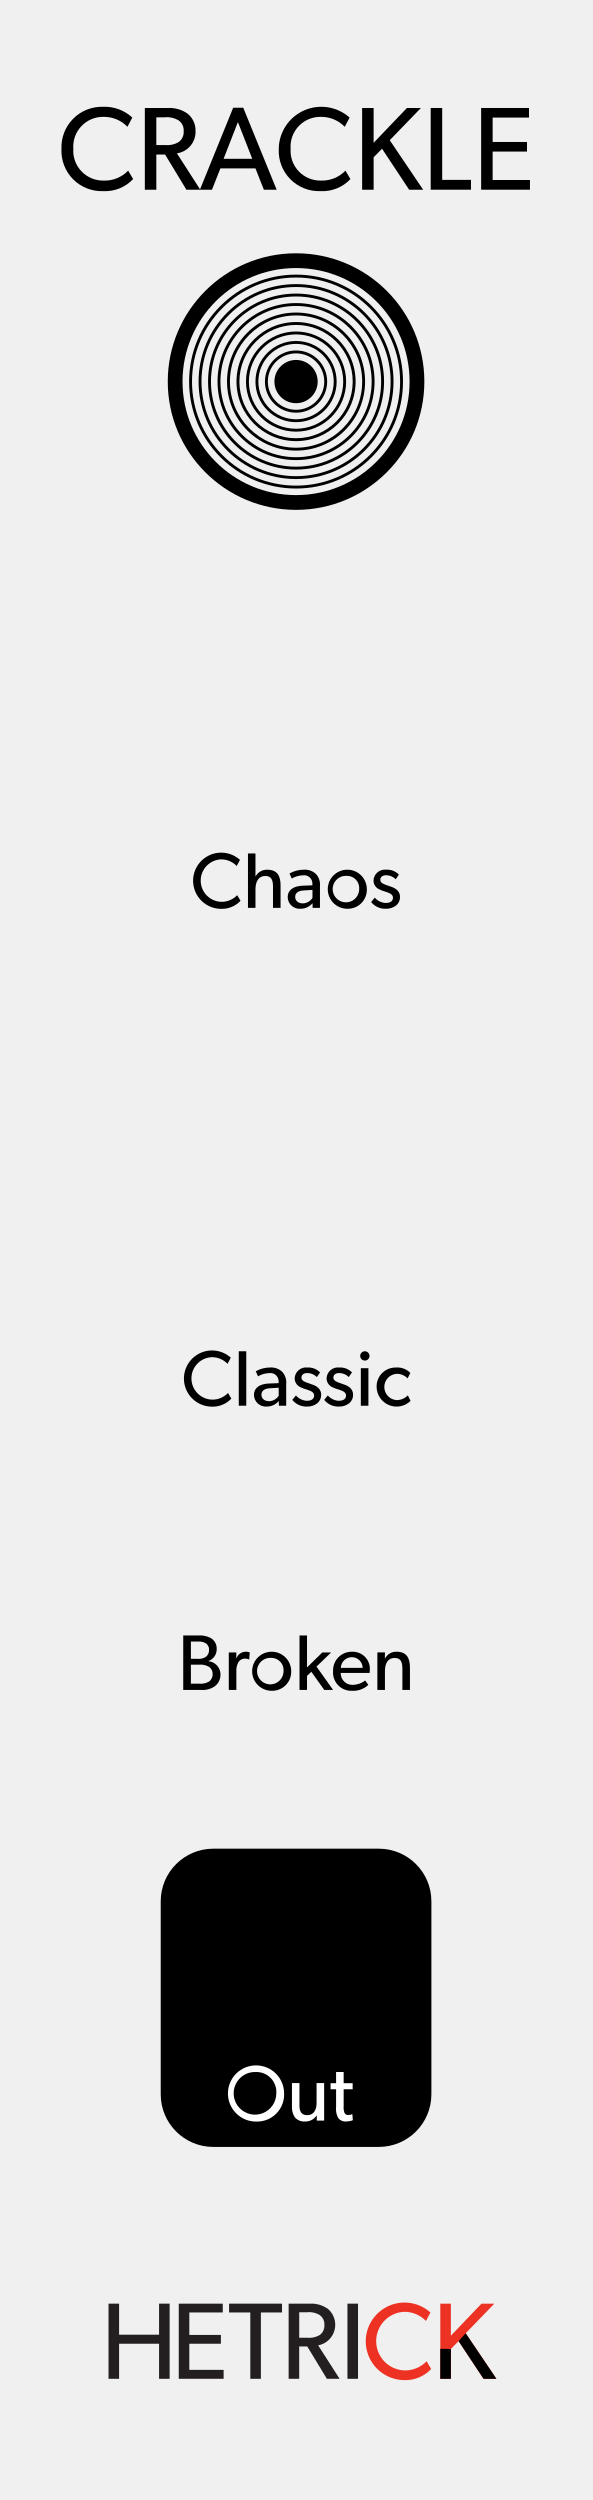
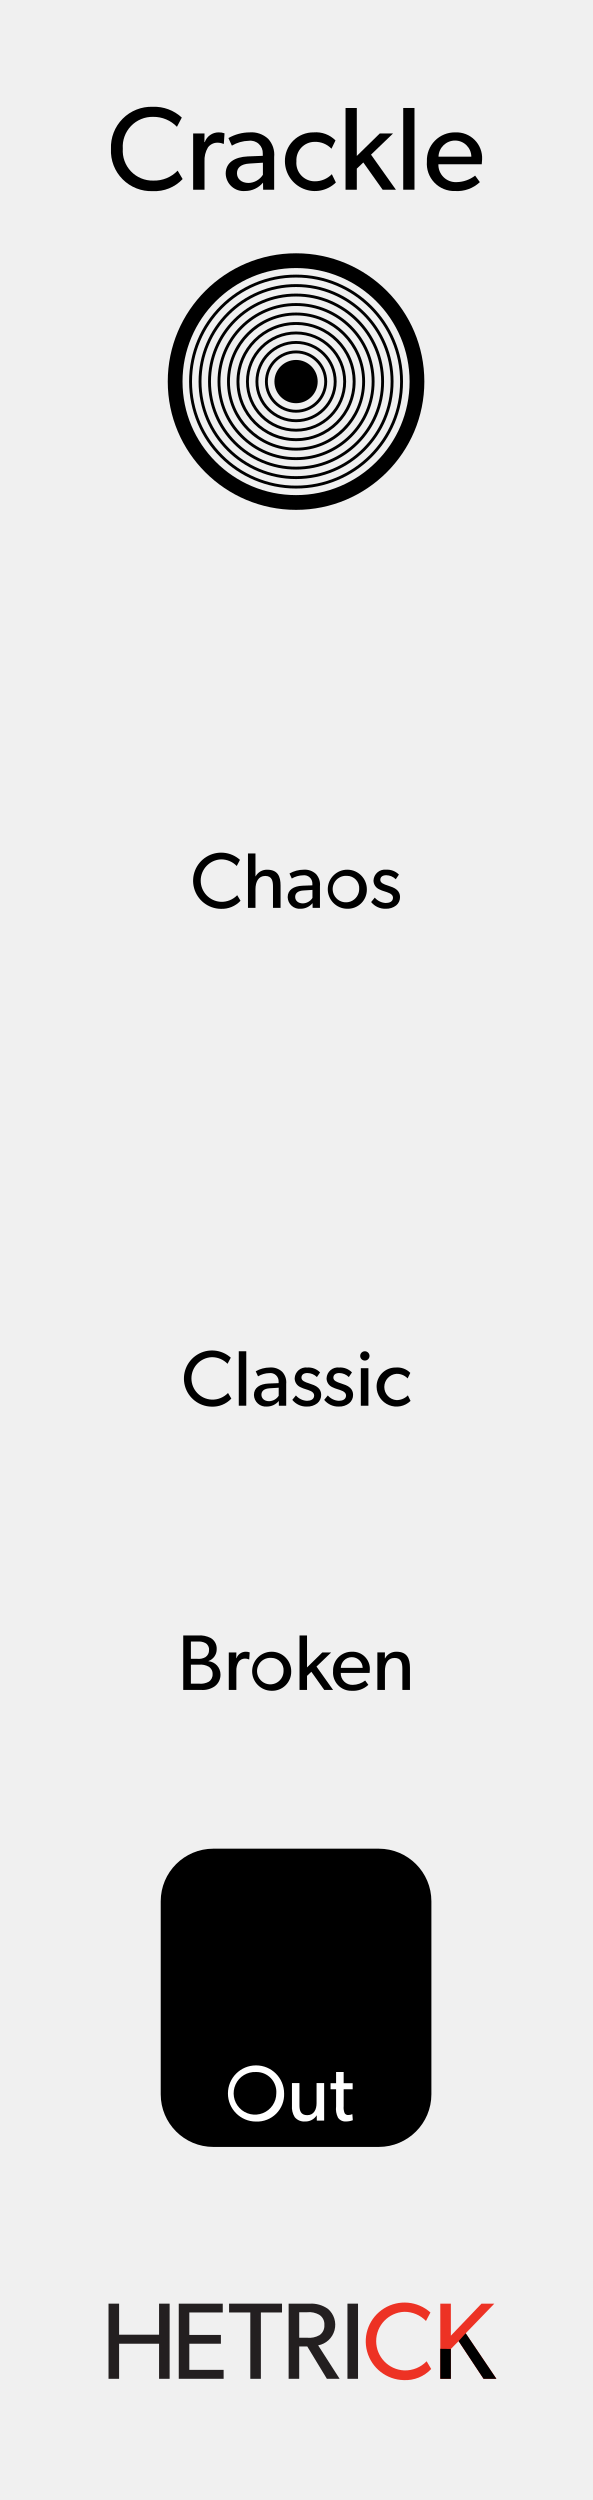
<svg xmlns="http://www.w3.org/2000/svg" id="svg8" width="90" height="380" viewBox="0 0 90 380">
  <g id="layer1">
    <path id="rect817" d="M0,0H90V380H0Z" transform="translate(0 0.00002)" style="fill: #f0f0f0" />
  </g>
  <g>
    <path d="M25.784,361.578H24.178v-5.331H18.102v5.331H16.496V350.155h1.606v4.719h6.076v-4.719h1.606Z" transform="translate(0 0.00002)" style="fill: #231f20" />
    <path d="M33.992,361.578H27.171V350.155h6.689v1.341H28.776v3.411h4.801v1.341h-4.801v3.973h5.215Z" transform="translate(0 0.00002)" style="fill: #231f20" />
    <path d="M42.865,351.496H39.653v10.083h-1.606V351.496H34.819v-1.341h8.046Z" transform="translate(0 0.00002)" style="fill: #231f20" />
    <path d="M51.622,361.578H49.685l-2.98-4.917H45.479v4.917h-1.606V350.155h3.228a4.373,4.373,0,0,1,2.748.795A3.185,3.185,0,0,1,48.36,356.496Zm-3.046-9.702a3.047,3.047,0,0,0-1.92-.414h-1.175v3.874h1.175a3.159,3.159,0,0,0,1.92-.397,1.727,1.727,0,0,0,.729-1.54A1.698,1.698,0,0,0,48.575,351.877Z" transform="translate(0 0.00002)" style="fill: #231f20" />
    <path d="M54.419,361.578H52.813V350.155h1.606Z" transform="translate(0 0.00002)" style="fill: #231f20" />
    <path d="M65.542,360.088A5.355,5.355,0,0,1,61.37,361.777a5.895,5.895,0,1,1,4.056-10.281l-.679,1.291a4.527,4.527,0,0,0-3.311-1.391,4.458,4.458,0,0,0,0,8.907,4.522,4.522,0,0,0,3.411-1.391Z" transform="translate(0 0.00002)" style="fill: #ed3224" />
    <path d="M75.452,361.578H73.499L69.707,355.85l-1.175,1.192v4.536H66.926V350.155h1.606v4.868l4.652-4.868h1.954l-4.354,4.503Z" transform="translate(0 0.00002)" style="fill: #ed3224" />
    <path d="M75.452,361.578H73.499L69.707,355.85l-1.175,1.192v4.536H66.926V357.019l1.606.023,1.175-1.192,1.076-1.192.616.914.497.737Z" transform="translate(0 0.00002)" />
  </g>
  <g>
-     <path d="M20.236,27.216a5.825,5.825,0,0,1-4.538,1.836,6.121,6.121,0,0,1-6.356-6.41,6.151,6.151,0,0,1,6.356-6.41,6.156,6.156,0,0,1,4.412,1.638l-.738,1.404a4.925,4.925,0,0,0-3.601-1.512,4.521,4.521,0,0,0-4.627,4.843,4.531,4.531,0,0,0,4.627,4.844,4.917,4.917,0,0,0,3.709-1.513Z" transform="translate(0 0.00002)" />
-     <path d="M30.441,28.836H28.334l-3.241-5.348H23.761v5.348H22.015V16.413h3.511a4.755,4.755,0,0,1,2.989.864,3.274,3.274,0,0,1,1.207,2.629A3.304,3.304,0,0,1,26.894,23.309Zm-3.313-10.551a3.314,3.314,0,0,0-2.089-.45H23.761v4.213h1.278a3.437,3.437,0,0,0,2.089-.432,1.878,1.878,0,0,0,.792-1.674A1.847,1.847,0,0,0,27.128,18.285Z" transform="translate(0 0.00002)" />
-     <path d="M42.051,28.836H40.106l-1.278-3.241H33.499l-1.278,3.241H30.384l5.06-12.46h1.53Zm-3.709-4.699-2.179-5.582-2.179,5.582Z" transform="translate(0 0.00002)" />
-     <path d="M53.265,27.216a5.823,5.823,0,0,1-4.537,1.836,6.121,6.121,0,0,1-6.356-6.41,6.465,6.465,0,0,1,10.767-4.771l-.738,1.404a4.922,4.922,0,0,0-3.601-1.512,4.522,4.522,0,0,0-4.627,4.843A4.531,4.531,0,0,0,48.8,27.45a4.917,4.917,0,0,0,3.709-1.513Z" transform="translate(0 0.00002)" />
-     <path d="M64.317,28.836h-2.125l-4.123-6.23L56.791,23.903v4.934H55.044V16.413H56.791v5.294l5.06-5.294h2.124l-4.735,4.897Z" transform="translate(0 0.00002)" />
-     <path d="M71.588,28.836H65.466V16.413h1.747V27.342h4.375Z" transform="translate(0 0.00002)" />
-     <path d="M80.553,28.836H73.134V16.413H80.408v1.458H74.881v3.709h5.222v1.458H74.881v4.321h5.672Z" transform="translate(0 0.00002)" />
+     <path d="M27.76,27.216a5.825,5.825,0,0,1-4.538,1.836,6.121,6.121,0,0,1-6.356-6.41,6.151,6.151,0,0,1,6.356-6.41,6.156,6.156,0,0,1,4.412,1.638l-.738,1.404a4.925,4.925,0,0,0-3.601-1.512A4.521,4.521,0,0,0,18.667,22.606a4.531,4.531,0,0,0,4.627,4.844,4.917,4.917,0,0,0,3.709-1.513Z" transform="translate(0 0.00002)" />
+     <path d="M34.021,21.868h-.072a2.271,2.271,0,0,0-.937-.18,1.791,1.791,0,0,0-1.404.72,3.789,3.789,0,0,0-.522,2.161v4.267H29.358V20.284h1.729l-.018,1.314h.054a2.232,2.232,0,0,1,2.106-1.477,2.398,2.398,0,0,1,.9.145Z" transform="translate(0 0.00002)" />
+     <path d="M41.672,28.836h-1.675l-.018-1.08a3.528,3.528,0,0,1-2.719,1.278,2.717,2.717,0,0,1-2.953-2.647c0-1.674,1.368-2.521,3.349-2.611l2.287-.09v-.342a1.877,1.877,0,0,0-2.125-1.944,5.257,5.257,0,0,0-2.575.738l-.522-1.152a6.591,6.591,0,0,1,3.205-.864,3.707,3.707,0,0,1,2.827.973,3.542,3.542,0,0,1,.918,2.772ZM39.962,24.731l-1.999.126c-1.386.072-1.944.666-1.944,1.476,0,.811.63,1.477,1.765,1.477a2.686,2.686,0,0,0,2.179-1.242Z" transform="translate(0 0.00002)" />
+     <path d="M51.051,27.738a4.555,4.555,0,0,1-7.743-3.169,4.316,4.316,0,0,1,4.375-4.448,4.161,4.161,0,0,1,3.312,1.225l-.612,1.26A3.373,3.373,0,0,0,47.827,21.562a2.776,2.776,0,0,0-2.772,2.953,2.786,2.786,0,0,0,2.791,3.043,3.558,3.558,0,0,0,2.593-1.081Z" transform="translate(0 0.00002)" />
+     <path d="M60.177,28.836h-2.017l-2.935-4.141-.99.936v3.205H52.524V16.413h1.711v7.292l3.493-3.421h2.016l-3.349,3.223Z" transform="translate(0 0.00002)" />
+     <path d="M63.001,28.836H61.29V16.413H63.001Z" transform="translate(0 0.00002)" />
+     <path d="M73.226,24.965H66.636a2.638,2.638,0,0,0,2.755,2.719,4.734,4.734,0,0,0,2.827-.99l.72.99a5.021,5.021,0,0,1-3.763,1.351,4.147,4.147,0,0,1-4.285-4.483,4.242,4.242,0,0,1,4.339-4.43,3.905,3.905,0,0,1,4.052,4.087A7.365,7.365,0,0,1,73.226,24.965ZM71.642,23.813a2.472,2.472,0,0,0-2.467-2.449A2.516,2.516,0,0,0,66.654,23.813Z" transform="translate(0 0.00002)" />
  </g>
  <g>
    <path d="M36.56,136.92a3.88,3.88,0,0,1-3.022,1.224,4.271,4.271,0,1,1,2.938-7.448l-.492.936a3.279,3.279,0,0,0-2.398-1.007,3.23,3.23,0,0,0,0,6.453,3.274,3.274,0,0,0,2.47-1.008Z" transform="translate(0 0.00002)" />
    <path d="M42.645,138H41.494v-3.226c0-.816-.132-1.631-1.175-1.631s-1.487.899-1.487,2.039v2.818H37.692v-8.275h1.139v3.478H38.855a1.945,1.945,0,0,1,1.751-1.007c1.643,0,2.039,1.055,2.039,2.411Z" transform="translate(0 0.00002)" />
-     <path d="M48.633,138H47.518l-.012-.72a2.352,2.352,0,0,1-1.811.852,1.81,1.81,0,0,1-1.967-1.763c0-1.115.911-1.679,2.23-1.739l1.524-.06v-.228a1.25,1.25,0,0,0-1.416-1.295,3.495,3.495,0,0,0-1.715.492l-.348-.768a4.381,4.381,0,0,1,2.135-.576,2.469,2.469,0,0,1,1.883.647,2.36,2.36,0,0,1,.611,1.847Zm-1.139-2.734-1.332.084c-.923.048-1.295.444-1.295.983s.42.983,1.176.983a1.791,1.791,0,0,0,1.451-.828Z" transform="translate(0 0.00002)" />
-     <path d="M52.75,138.131a2.969,2.969,0,1,1,3.01-2.962A2.887,2.887,0,0,1,52.75,138.131Zm0-5.001a2.016,2.016,0,1,0,1.848,2.003A1.853,1.853,0,0,0,52.75,133.13Z" transform="translate(0 0.00002)" />
-     <path d="M60.215,137.628a2.433,2.433,0,0,1-1.584.503,2.729,2.729,0,0,1-2.219-1.02l.553-.671a2.335,2.335,0,0,0,1.678.815c.527,0,1.092-.192,1.092-.815s-.9-.815-1.283-.948a4.205,4.205,0,0,1-.779-.3,1.469,1.469,0,0,1-.9-1.367,1.725,1.725,0,0,1,1.92-1.631,2.496,2.496,0,0,1,1.943.744l-.48.708a2.087,2.087,0,0,0-1.439-.612c-.551,0-.912.24-.912.708s.553.672,1.115.852c.312.108.529.18.768.276a2.178,2.178,0,0,1,.66.408,1.406,1.406,0,0,1,.457,1.056A1.624,1.624,0,0,1,60.215,137.628Z" transform="translate(0 0.00002)" />
+     <path d="M48.633,138H47.518l-.012-.72a2.352,2.352,0,0,1-1.811.852,1.81,1.81,0,0,1-1.967-1.763c0-1.115.911-1.679,2.23-1.739l1.523-.06v-.228a1.25,1.25,0,0,0-1.415-1.295,3.495,3.495,0,0,0-1.715.492l-.348-.768a4.381,4.381,0,0,1,2.135-.576,2.469,2.469,0,0,1,1.883.647,2.36,2.36,0,0,1,.611,1.847Zm-1.14-2.734-1.331.084c-.923.048-1.295.444-1.295.983s.42.983,1.175.983a1.788,1.788,0,0,0,1.451-.828Z" transform="translate(0 0.00002)" />
+     <path d="M52.749,138.131a2.969,2.969,0,1,1,3.011-2.962A2.888,2.888,0,0,1,52.749,138.131Zm0-5.001a2.016,2.016,0,1,0,1.848,2.003A1.853,1.853,0,0,0,52.749,133.13Z" transform="translate(0 0.00002)" />
+     <path d="M60.214,137.628a2.43,2.43,0,0,1-1.583.503,2.726,2.726,0,0,1-2.219-1.02l.552-.671a2.337,2.337,0,0,0,1.679.815c.527,0,1.092-.192,1.092-.815s-.9-.815-1.284-.948a4.233,4.233,0,0,1-.779-.3,1.469,1.469,0,0,1-.899-1.367,1.724,1.724,0,0,1,1.919-1.631,2.494,2.494,0,0,1,1.943.744l-.48.708a2.084,2.084,0,0,0-1.438-.612c-.552,0-.912.24-.912.708s.552.672,1.115.852c.312.108.528.18.768.276a2.178,2.178,0,0,1,.66.408,1.409,1.409,0,0,1,.456,1.056A1.621,1.621,0,0,1,60.214,137.628Z" transform="translate(0 0.00002)" />
  </g>
  <g>
    <path d="M38.916,322.478a4.27,4.27,0,1,1,4.27-4.27A4.111,4.111,0,0,1,38.916,322.478Zm0-7.532a3.242,3.242,0,1,0,3.083,3.238A3.028,3.028,0,0,0,38.916,314.945Z" transform="translate(0 0.00002)" />
-     <path d="M49.271,322.333H48.156l-.012-.815a1.989,1.989,0,0,1-1.764.947,1.845,1.845,0,0,1-1.583-.659,2.891,2.891,0,0,1-.42-1.763V316.624h1.139v3.37c0,.78.168,1.512,1.188,1.512,1.007,0,1.414-.863,1.414-1.823V316.624h1.152Z" transform="translate(0 0.00002)" />
-     <path d="M53.629,322.273a2.907,2.907,0,0,1-1.045.191,1.338,1.338,0,0,1-1.211-.587,2.974,2.974,0,0,1-.287-1.703v-2.603h-.84v-.924h.84v-1.703h1.15v1.703h1.367v.924H52.236v2.578a2.23,2.23,0,0,0,.145,1.044.596.596,0,0,0,.588.287,1.391,1.391,0,0,0,.588-.132Z" transform="translate(0 0.00002)" />
+     <path d="M49.271,322.333H48.155l-.012-.815a1.986,1.986,0,0,1-1.763.947,1.845,1.845,0,0,1-1.583-.659,2.891,2.891,0,0,1-.42-1.763V316.624h1.139v3.37c0,.78.168,1.512,1.187,1.512,1.008,0,1.415-.863,1.415-1.823V316.624h1.151Z" transform="translate(0 0.00002)" />
+     <path d="M53.628,322.273a2.898,2.898,0,0,1-1.044.191,1.337,1.337,0,0,1-1.211-.587,2.972,2.972,0,0,1-.288-1.703v-2.603h-.84v-.924H51.085v-1.703h1.151v1.703h1.367v.924H52.236v2.578a2.245,2.245,0,0,0,.144,1.044.597.597,0,0,0,.588.287,1.391,1.391,0,0,0,.588-.132Z" transform="translate(0 0.00002)" />
  </g>
  <g>
    <path d="M35.162,212.587a3.878,3.878,0,0,1-3.022,1.224,4.27,4.27,0,1,1,2.938-7.448l-.492.936A3.281,3.281,0,0,0,32.188,206.291a3.229,3.229,0,0,0,0,6.452,3.276,3.276,0,0,0,2.471-1.008Z" transform="translate(0 0.00002)" />
    <path d="M37.433,213.667H36.294V205.392h1.139Z" transform="translate(0 0.00002)" />
    <path d="M43.503,213.667H42.388l-.012-.72a2.352,2.352,0,0,1-1.811.852,1.81,1.81,0,0,1-1.967-1.764c0-1.115.911-1.679,2.23-1.738l1.523-.061v-.228a1.25,1.25,0,0,0-1.416-1.295,3.496,3.496,0,0,0-1.715.491l-.348-.768a4.381,4.381,0,0,1,2.135-.575,2.469,2.469,0,0,1,1.883.647,2.358,2.358,0,0,1,.612,1.847Zm-1.14-2.734-1.331.084c-.924.048-1.295.443-1.295.983,0,.539.42.983,1.175.983a1.788,1.788,0,0,0,1.451-.828Z" transform="translate(0 0.00002)" />
-     <path d="M48.232,213.295a2.43,2.43,0,0,1-1.584.504,2.728,2.728,0,0,1-2.219-1.02l.552-.672a2.335,2.335,0,0,0,1.679.815c.528,0,1.092-.191,1.092-.815,0-.623-.899-.815-1.283-.947a4.289,4.289,0,0,1-.78-.3,1.468,1.468,0,0,1-.899-1.367A1.724,1.724,0,0,1,46.709,207.862a2.493,2.493,0,0,1,1.942.743l-.479.708a2.087,2.087,0,0,0-1.439-.612c-.552,0-.912.24-.912.708s.552.672,1.116.852c.312.107.528.18.768.275a2.196,2.196,0,0,1,.659.408A1.406,1.406,0,0,1,48.819,212,1.621,1.621,0,0,1,48.232,213.295Z" transform="translate(0 0.00002)" />
-     <path d="M53.08,213.295a2.43,2.43,0,0,1-1.584.504,2.729,2.729,0,0,1-2.219-1.02l.553-.672a2.333,2.333,0,0,0,1.678.815c.529,0,1.092-.191,1.092-.815,0-.623-.898-.815-1.283-.947a4.297,4.297,0,0,1-.779-.3,1.469,1.469,0,0,1-.899-1.367,1.723,1.723,0,0,1,1.919-1.631,2.492,2.492,0,0,1,1.943.743l-.48.708a2.085,2.085,0,0,0-1.439-.612c-.551,0-.91.24-.91.708s.551.672,1.115.852c.311.107.527.18.768.275a2.203,2.203,0,0,1,.658.408A1.406,1.406,0,0,1,53.668,212,1.622,1.622,0,0,1,53.08,213.295Z" transform="translate(0 0.00002)" />
-     <path d="M55.422,206.807a.708.708,0,1,1,.744-.708A.707.707,0,0,1,55.422,206.807ZM55.998,213.667H54.846v-5.697H55.998Z" transform="translate(0 0.00002)" />
-     <path d="M62.402,212.936a3.033,3.033,0,0,1-5.156-2.111,2.874,2.874,0,0,1,2.914-2.962,2.773,2.773,0,0,1,2.207.815l-.408.839a2.248,2.248,0,0,0-1.703-.695,2.003,2.003,0,0,0,.012,3.994,2.367,2.367,0,0,0,1.727-.72Z" transform="translate(0 0.00002)" />
+     <path d="M48.231,213.295a2.428,2.428,0,0,1-1.583.504,2.728,2.728,0,0,1-2.219-1.02l.552-.672a2.335,2.335,0,0,0,1.679.815c.528,0,1.092-.191,1.092-.815,0-.623-.899-.815-1.283-.947a4.289,4.289,0,0,1-.78-.3,1.468,1.468,0,0,1-.899-1.367A1.724,1.724,0,0,1,46.708,207.862a2.494,2.494,0,0,1,1.943.743l-.479.708a2.087,2.087,0,0,0-1.439-.612c-.552,0-.912.24-.912.708s.551.672,1.116.852c.312.107.527.18.768.275a2.196,2.196,0,0,1,.659.408A1.409,1.409,0,0,1,48.819,212,1.619,1.619,0,0,1,48.231,213.295Z" transform="translate(0 0.00002)" />
+     <path d="M53.079,213.295a2.426,2.426,0,0,1-1.583.504,2.728,2.728,0,0,1-2.219-1.02l.552-.672a2.335,2.335,0,0,0,1.679.815c.528,0,1.092-.191,1.092-.815,0-.623-.899-.815-1.283-.947a4.268,4.268,0,0,1-.779-.3,1.468,1.468,0,0,1-.899-1.367,1.723,1.723,0,0,1,1.919-1.631,2.492,2.492,0,0,1,1.942.743l-.479.708a2.087,2.087,0,0,0-1.439-.612c-.552,0-.911.24-.911.708s.552.672,1.115.852c.312.107.527.18.768.275a2.196,2.196,0,0,1,.659.408A1.409,1.409,0,0,1,53.667,212,1.619,1.619,0,0,1,53.079,213.295Z" transform="translate(0 0.00002)" />
+     <path d="M55.421,206.807a.708.708,0,1,1,.744-.708A.707.707,0,0,1,55.421,206.807Zm.576,6.86H54.846v-5.697h1.151Z" transform="translate(0 0.00002)" />
+     <path d="M62.402,212.936a3.034,3.034,0,0,1-5.157-2.111,2.874,2.874,0,0,1,2.914-2.962,2.773,2.773,0,0,1,2.207.815l-.408.839a2.248,2.248,0,0,0-1.703-.695,2.003,2.003,0,0,0,.012,3.994,2.368,2.368,0,0,0,1.728-.72Z" transform="translate(0 0.00002)" />
    <path d="M32.625,256.327a3.199,3.199,0,0,1-2.087.54H27.852V248.592h2.23a3.574,3.574,0,0,1,1.967.396A1.841,1.841,0,0,1,32.937,250.666a1.886,1.886,0,0,1-1.259,1.812v.023a2.024,2.024,0,0,1,1.835,2.016A2.158,2.158,0,0,1,32.625,256.327Zm-1.403-6.584a2.13,2.13,0,0,0-1.14-.229H29.015v2.627h.972a2.043,2.043,0,0,0,1.235-.252,1.234,1.234,0,0,0,.552-1.092A1.102,1.102,0,0,0,31.222,249.743Zm.492,3.586a2.534,2.534,0,0,0-1.451-.3H29.015v2.891H30.263a2.538,2.538,0,0,0,1.451-.288,1.285,1.285,0,0,0,.6-1.164A1.244,1.244,0,0,0,31.714,253.329Z" transform="translate(0 0.00002)" />
    <path d="M37.882,252.226h-.048a1.513,1.513,0,0,0-.624-.12,1.196,1.196,0,0,0-.936.479,2.527,2.527,0,0,0-.348,1.439v2.843H34.776v-5.697h1.151l-.012.876h.036a1.486,1.486,0,0,1,1.403-.983,1.604,1.604,0,0,1,.6.096Z" transform="translate(0 0.00002)" />
    <path d="M41.254,256.999a2.969,2.969,0,1,1,3.01-2.963A2.889,2.889,0,0,1,41.254,256.999Zm0-5.001a2.016,2.016,0,1,0,1.847,2.003A1.853,1.853,0,0,0,41.254,251.998Z" transform="translate(0 0.00002)" />
-     <path d="M50.625,256.867H49.281l-1.955-2.759-.659.624v2.135H45.528V248.592H46.667v4.857l2.327-2.279h1.344l-2.231,2.146Z" transform="translate(0 0.00002)" />
-     <path d="M56.182,254.288H51.791a1.757,1.757,0,0,0,1.836,1.812,3.156,3.156,0,0,0,1.883-.66l.479.66a3.341,3.341,0,0,1-2.506.899,2.762,2.762,0,0,1-2.854-2.986,2.825,2.825,0,0,1,2.889-2.95,2.6,2.6,0,0,1,2.699,2.722C56.217,254.001,56.182,254.288,56.182,254.288Zm-1.057-.768a1.646,1.646,0,0,0-1.643-1.631,1.678,1.678,0,0,0-1.68,1.631Z" transform="translate(0 0.00002)" />
-     <path d="M62.312,256.867H61.162v-3.179c0-.959-.168-1.679-1.188-1.679-1.068,0-1.463.899-1.463,1.991v2.866H57.359v-5.697h1.152l-.014.899h.037a1.921,1.921,0,0,1,1.738-1.007c1.619,0,2.039,1.067,2.039,2.435Z" transform="translate(0 0.00002)" />
+     <path d="M50.625,256.867H49.281l-1.955-2.759-.659.624v2.135H45.528V248.592H46.667v4.857l2.326-2.279h1.344l-2.23,2.146Z" transform="translate(0 0.00002)" />
+     <path d="M56.181,254.288H51.791a1.756,1.756,0,0,0,1.835,1.812,3.15,3.15,0,0,0,1.883-.66l.479.66a3.346,3.346,0,0,1-2.506.899,2.763,2.763,0,0,1-2.854-2.986,2.825,2.825,0,0,1,2.89-2.95,2.601,2.601,0,0,1,2.699,2.722A4.925,4.925,0,0,1,56.181,254.288Zm-1.056-.768a1.646,1.646,0,0,0-1.643-1.631,1.676,1.676,0,0,0-1.68,1.631Z" transform="translate(0 0.00002)" />
+     <path d="M62.312,256.867H61.161v-3.179c0-.959-.168-1.679-1.188-1.679-1.067,0-1.463.899-1.463,1.991v2.866H57.359v-5.697h1.151l-.013.899h.036a1.924,1.924,0,0,1,1.739-1.007c1.619,0,2.039,1.067,2.039,2.435Z" transform="translate(0 0.00002)" />
  </g>
  <rect x="24.429" y="281" width="41.142" height="45.333" rx="8" ry="8" />
  <g>
    <path d="M38.916,322.478a4.27,4.27,0,1,1,4.27-4.27A4.111,4.111,0,0,1,38.916,322.478Zm0-7.532a3.242,3.242,0,1,0,3.083,3.238A3.028,3.028,0,0,0,38.916,314.945Z" transform="translate(0 0.00002)" style="fill: #fff" />
    <path d="M49.271,322.333H48.155l-.012-.815a1.986,1.986,0,0,1-1.763.947,1.845,1.845,0,0,1-1.583-.659,2.891,2.891,0,0,1-.42-1.763V316.624h1.139v3.37c0,.78.168,1.512,1.187,1.512,1.008,0,1.415-.863,1.415-1.823V316.624h1.151Z" transform="translate(0 0.00002)" style="fill: #fff" />
    <path d="M53.628,322.273a2.898,2.898,0,0,1-1.044.191,1.337,1.337,0,0,1-1.211-.587,2.972,2.972,0,0,1-.288-1.703v-2.603h-.84v-.924H51.085v-1.703h1.151v1.703h1.367v.924H52.236v2.578a2.245,2.245,0,0,0,.144,1.044.597.597,0,0,0,.588.287,1.391,1.391,0,0,0,.588-.132Z" transform="translate(0 0.00002)" style="fill: #fff" />
  </g>
  <circle cx="45" cy="58" r="19.5" />
  <g>
    <circle cx="45" cy="58" r="16.757" style="fill: none;stroke: #f0f0f0;stroke-miterlimit: 10" />
    <circle cx="45" cy="58" r="15.316" style="fill: none;stroke: #f0f0f0;stroke-miterlimit: 10" />
    <circle cx="45" cy="58" r="13.875" style="fill: none;stroke: #f0f0f0;stroke-miterlimit: 10" />
    <circle cx="45" cy="58" r="12.434" style="fill: none;stroke: #f0f0f0;stroke-miterlimit: 10" />
    <circle cx="45" cy="58" r="10.993" style="fill: none;stroke: #f0f0f0;stroke-miterlimit: 10" />
    <circle cx="45" cy="58" r="9.552" style="fill: none;stroke: #f0f0f0;stroke-miterlimit: 10" />
    <circle cx="45" cy="58" r="8.111" style="fill: none;stroke: #f0f0f0;stroke-miterlimit: 10" />
    <circle cx="45" cy="58" r="6.67" style="fill: none;stroke: #f0f0f0;stroke-miterlimit: 10" />
    <circle cx="45" cy="58" r="5.229" style="fill: none;stroke: #f0f0f0;stroke-miterlimit: 10" />
    <circle cx="45" cy="58" r="3.788" style="fill: none;stroke: #f0f0f0;stroke-miterlimit: 10" />
  </g>
</svg>
